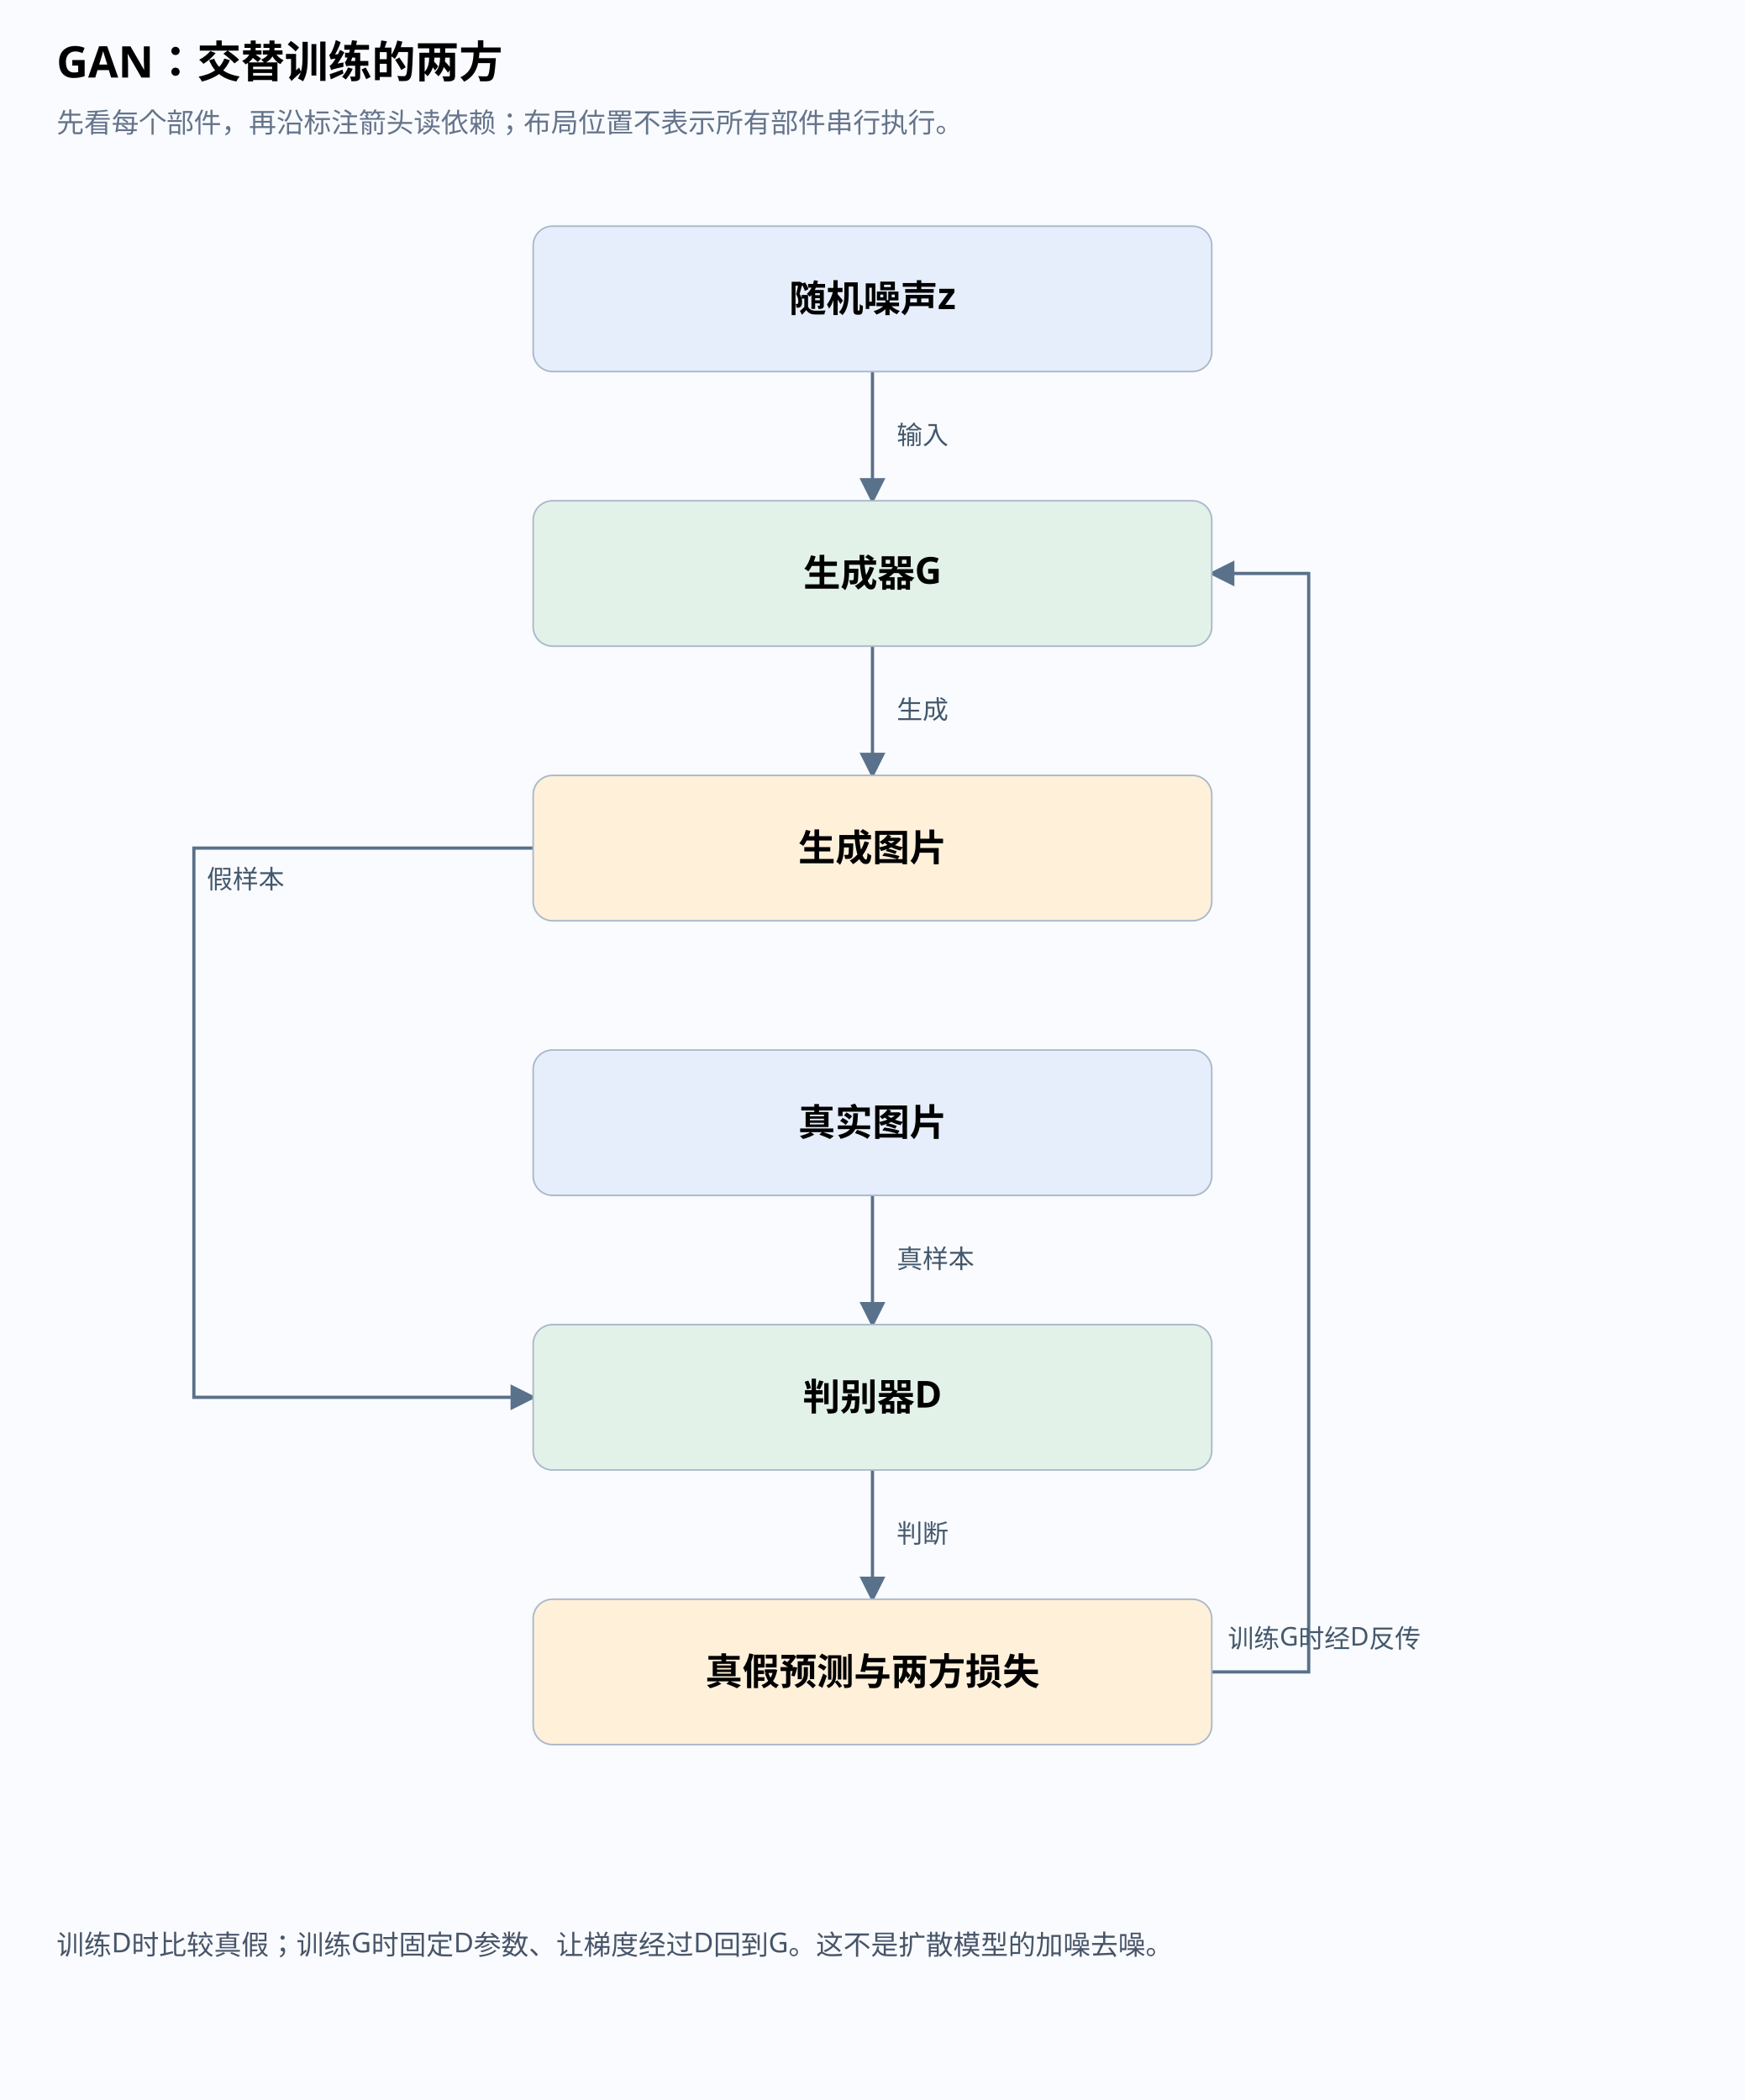
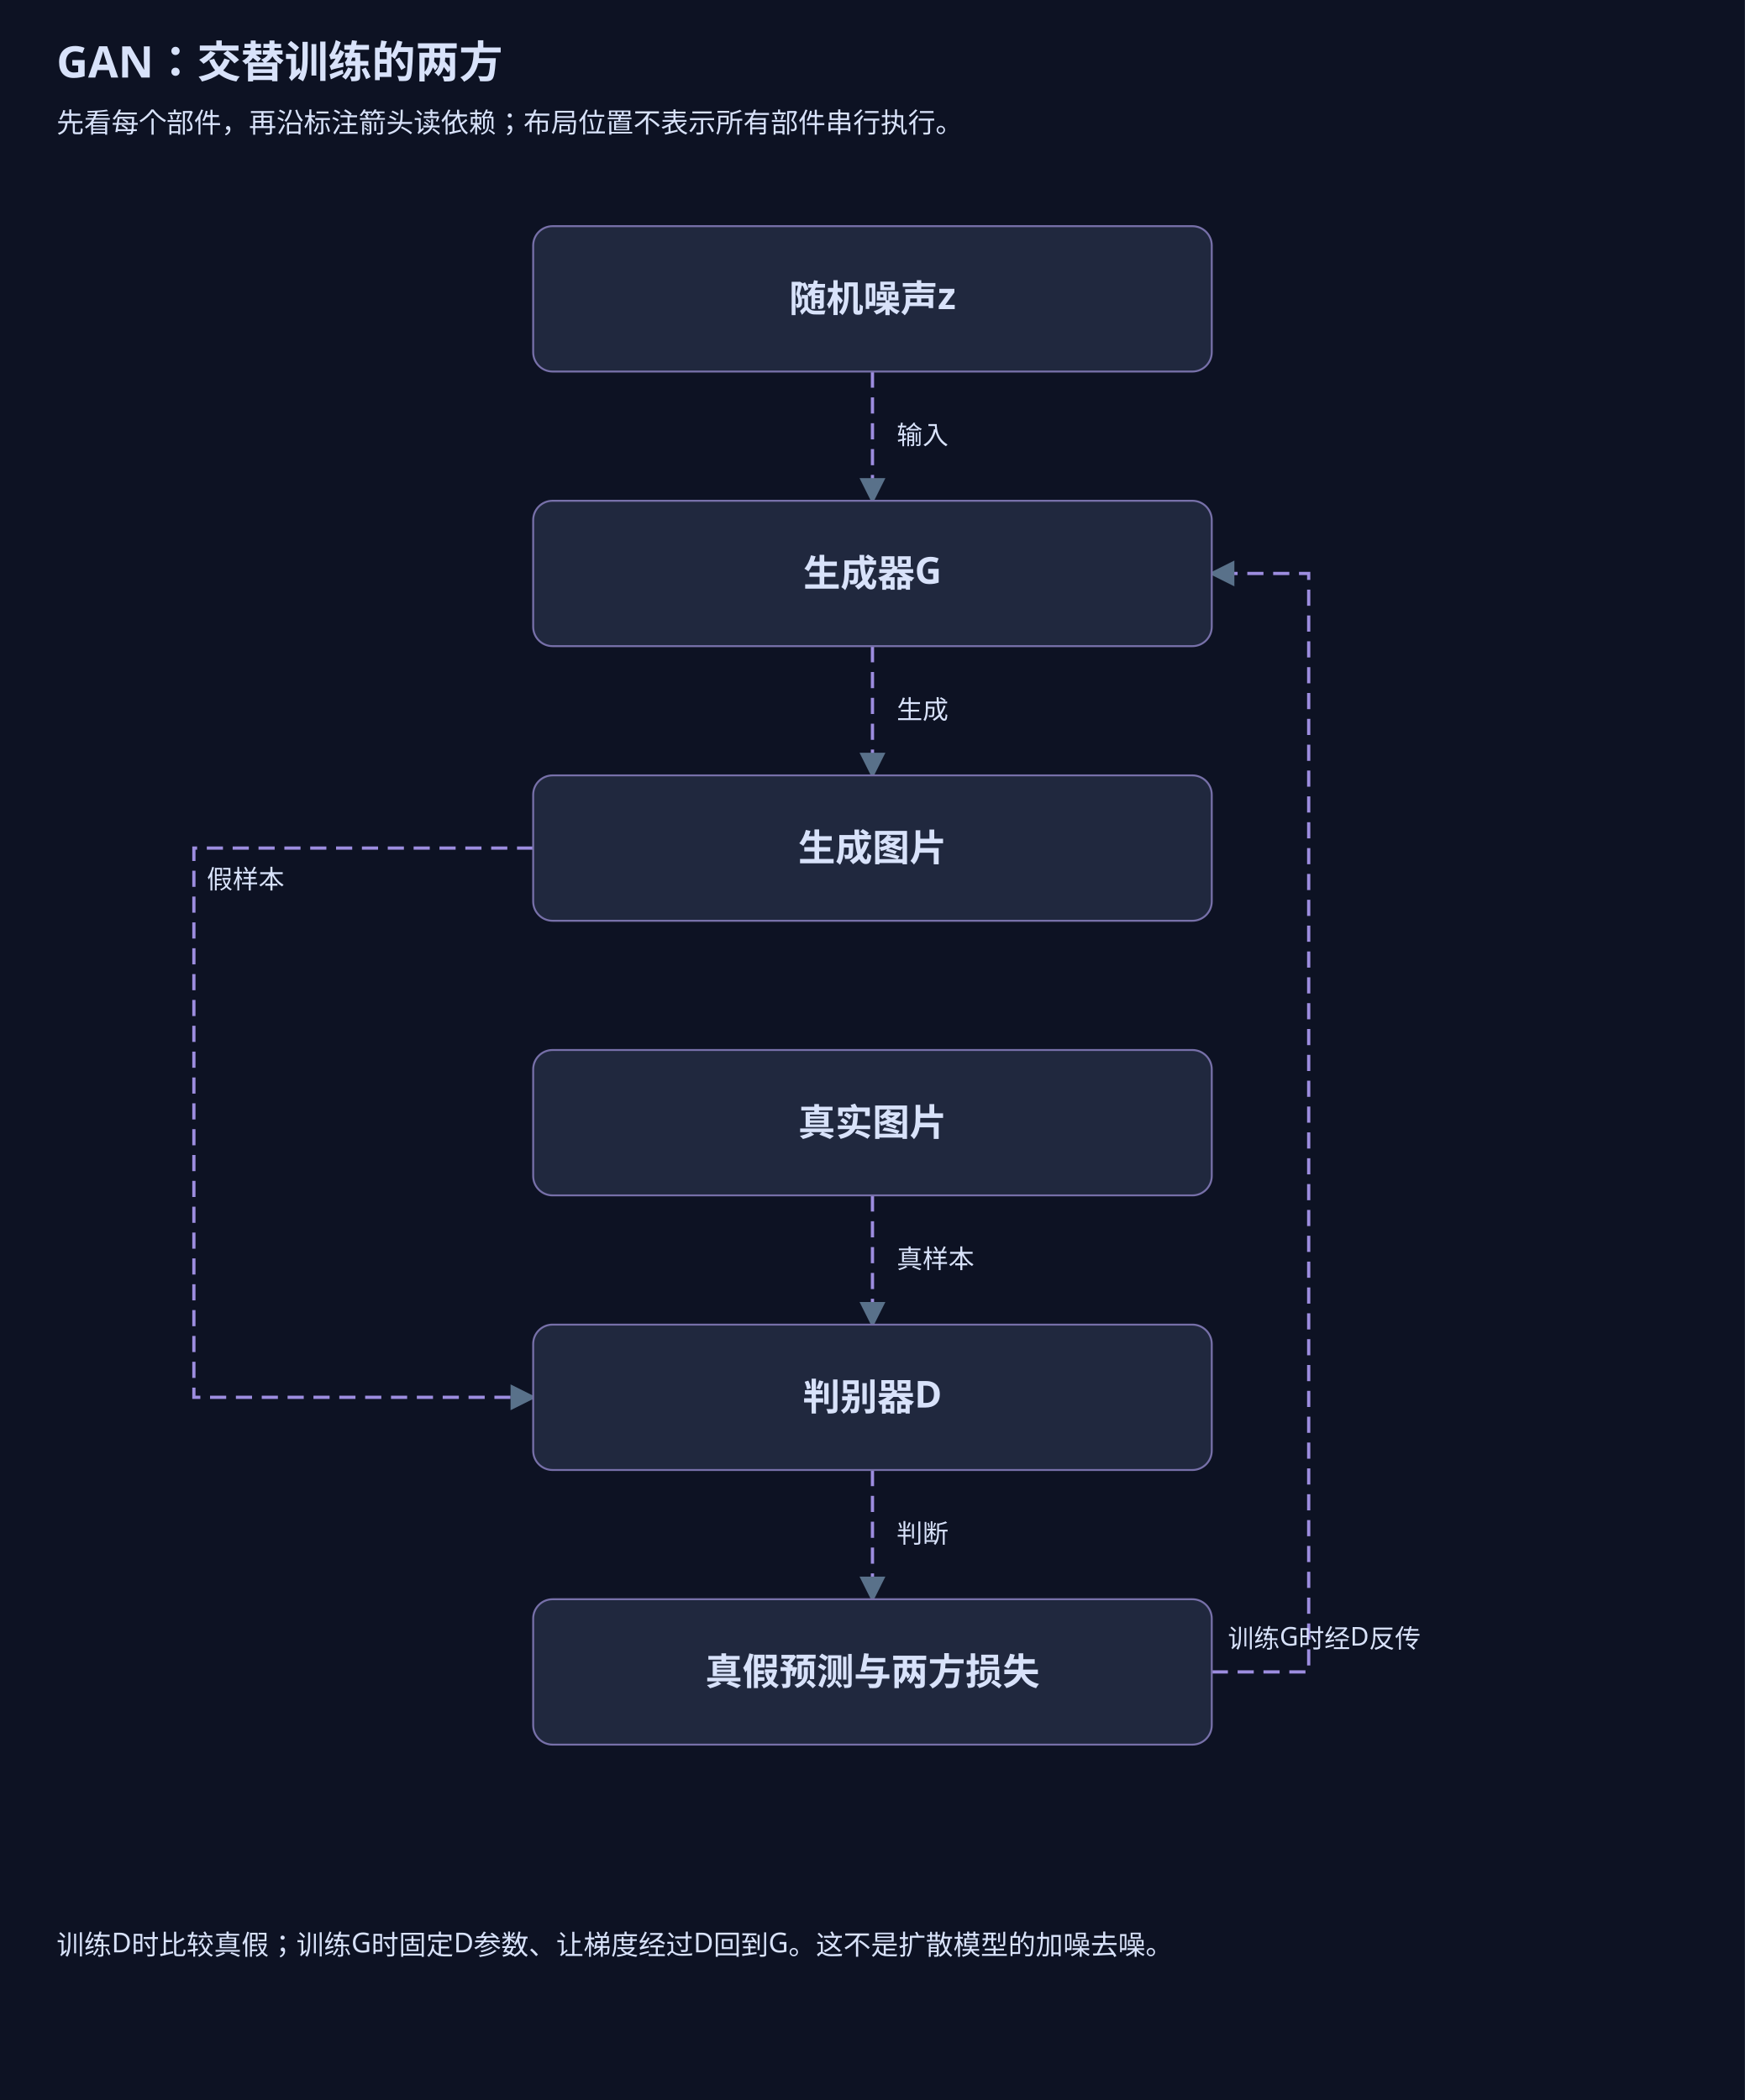
- <svg xmlns="http://www.w3.org/2000/svg" viewBox="0 0 1080 1300" role="img">
+ <svg xmlns="http://www.w3.org/2000/svg" viewBox="0 0 1080 1300" role="img" class="atlas-interactive-svg" style="width:100%;height:auto;display:block">
+   <style>.atlas-diagram-node{cursor:pointer;outline:none}.atlas-diagram-node rect{transition:stroke .3s,fill .3s}.atlas-diagram-node:hover rect,.atlas-diagram-node:focus rect{stroke:#c8b7ff;stroke-width:2.5}.atlas-diagram-node.is-selected rect{fill:#3c2d60;stroke:#c4acff;stroke-width:2.5;filter:drop-shadow(0 0 9px #986dff55)}path[marker-end]{stroke-dasharray:10 6;animation:atlas-edge 3s linear infinite}@keyframes atlas-edge{to{stroke-dashoffset:-64}}@media(prefers-reduced-motion:reduce){*{animation:none!important;transition:none!important}}</style>
  <defs>
    <marker id="ar" markerWidth="8" markerHeight="8" refX="7" refY="4" orient="auto">
      <path d="M0 0L8 4L0 8" fill="#59718a" />
    </marker>
  </defs>
-   <rect width="1080" height="1300" fill="#fafbfe" />
+   <rect width="1080" height="1300" fill="#0d1223" />
  <g font-family="PingFang SC,Microsoft YaHei,sans-serif">
-     <text x="35" y="48" font-size="27" font-weight="700">GAN：交替训练的两方</text>
-     <text x="35" y="82" font-size="17" fill="#64748b">先看每个部件，再沿标注箭头读依赖；布局位置不表示所有部件串行执行。</text>
-     <path d="M540 230V310" fill="none" stroke="#59718a" stroke-width="2" marker-end="url(#ar)" />
-     <text x="555" y="275.0" font-size="16" fill="#43586d">输入</text>
-     <path d="M540 400V480" fill="none" stroke="#59718a" stroke-width="2" marker-end="url(#ar)" />
-     <text x="555" y="445.0" font-size="16" fill="#43586d">生成</text>
-     <path d="M330 525H120V865H330" fill="none" stroke="#59718a" stroke-width="2" marker-end="url(#ar)" />
-     <text x="128" y="550" font-size="16" fill="#43586d">假样本</text>
-     <path d="M540 740V820" fill="none" stroke="#59718a" stroke-width="2" marker-end="url(#ar)" />
-     <text x="555" y="785.0" font-size="16" fill="#43586d">真样本</text>
-     <path d="M540 910V990" fill="none" stroke="#59718a" stroke-width="2" marker-end="url(#ar)" />
-     <text x="555" y="955.0" font-size="16" fill="#43586d">判断</text>
-     <path d="M750 1035H810V355H750" fill="none" stroke="#59718a" stroke-width="2" marker-end="url(#ar)" />
-     <text x="760" y="1020" font-size="16" fill="#43586d">训练G时经D反传</text>
-     <rect x="330" y="140" width="420" height="90" rx="12" fill="#e6eefb" stroke="#aab9cb" />
-     <text x="540" y="193" text-anchor="middle" font-size="23" font-weight="600">随机噪声z</text>
-     <rect x="330" y="310" width="420" height="90" rx="12" fill="#e2f2e9" stroke="#aab9cb" />
-     <text x="540" y="363" text-anchor="middle" font-size="23" font-weight="600">生成器G</text>
-     <rect x="330" y="480" width="420" height="90" rx="12" fill="#fff0da" stroke="#aab9cb" />
-     <text x="540" y="533" text-anchor="middle" font-size="23" font-weight="600">生成图片</text>
-     <rect x="330" y="650" width="420" height="90" rx="12" fill="#e6eefb" stroke="#aab9cb" />
-     <text x="540" y="703" text-anchor="middle" font-size="23" font-weight="600">真实图片</text>
-     <rect x="330" y="820" width="420" height="90" rx="12" fill="#e2f2e9" stroke="#aab9cb" />
-     <text x="540" y="873" text-anchor="middle" font-size="23" font-weight="600">判别器D</text>
-     <rect x="330" y="990" width="420" height="90" rx="12" fill="#fff0da" stroke="#aab9cb" />
-     <text x="540" y="1043" text-anchor="middle" font-size="23" font-weight="600">真假预测与两方损失</text>
-     <text x="35" y="1210" font-size="17" fill="#475569">训练D时比较真假；训练G时固定D参数、让梯度经过D回到G。这不是扩散模型的加噪去噪。</text>
+     <text x="35" y="48" font-size="27" font-weight="700" fill="#d8e2fa">GAN：交替训练的两方</text>
+     <text x="35" y="82" font-size="17" fill="#d8e2fa">先看每个部件，再沿标注箭头读依赖；布局位置不表示所有部件串行执行。</text>
+     <path d="M540 230V310" fill="none" stroke="#9d8de0" stroke-width="2" marker-end="url(#ar)" />
+     <text x="555" y="275.0" font-size="16" fill="#d8e2fa">输入</text>
+     <path d="M540 400V480" fill="none" stroke="#9d8de0" stroke-width="2" marker-end="url(#ar)" />
+     <text x="555" y="445.0" font-size="16" fill="#d8e2fa">生成</text>
+     <path d="M330 525H120V865H330" fill="none" stroke="#9d8de0" stroke-width="2" marker-end="url(#ar)" />
+     <text x="128" y="550" font-size="16" fill="#d8e2fa">假样本</text>
+     <path d="M540 740V820" fill="none" stroke="#9d8de0" stroke-width="2" marker-end="url(#ar)" />
+     <text x="555" y="785.0" font-size="16" fill="#d8e2fa">真样本</text>
+     <path d="M540 910V990" fill="none" stroke="#9d8de0" stroke-width="2" marker-end="url(#ar)" />
+     <text x="555" y="955.0" font-size="16" fill="#d8e2fa">判断</text>
+     <path d="M750 1035H810V355H750" fill="none" stroke="#9d8de0" stroke-width="2" marker-end="url(#ar)" />
+     <text x="760" y="1020" font-size="16" fill="#d8e2fa">训练G时经D反传</text>
+     <g class="atlas-diagram-node" data-node="0" tabindex="0" role="button" aria-label="随机噪声z">
+       <rect x="330" y="140" width="420" height="90" rx="12" fill="#20283e" stroke="#7770a9" stroke-width="1.2" />
+       <text x="540" y="193" text-anchor="middle" font-size="23" font-weight="600" fill="#d8e2fa">随机噪声z</text>
+     </g>
+     <g class="atlas-diagram-node" data-node="1" tabindex="0" role="button" aria-label="生成器G">
+       <rect x="330" y="310" width="420" height="90" rx="12" fill="#20283e" stroke="#7770a9" stroke-width="1.2" />
+       <text x="540" y="363" text-anchor="middle" font-size="23" font-weight="600" fill="#d8e2fa">生成器G</text>
+     </g>
+     <g class="atlas-diagram-node" data-node="2" tabindex="0" role="button" aria-label="生成图片">
+       <rect x="330" y="480" width="420" height="90" rx="12" fill="#20283e" stroke="#7770a9" stroke-width="1.2" />
+       <text x="540" y="533" text-anchor="middle" font-size="23" font-weight="600" fill="#d8e2fa">生成图片</text>
+     </g>
+     <g class="atlas-diagram-node" data-node="3" tabindex="0" role="button" aria-label="真实图片">
+       <rect x="330" y="650" width="420" height="90" rx="12" fill="#20283e" stroke="#7770a9" stroke-width="1.2" />
+       <text x="540" y="703" text-anchor="middle" font-size="23" font-weight="600" fill="#d8e2fa">真实图片</text>
+     </g>
+     <g class="atlas-diagram-node" data-node="4" tabindex="0" role="button" aria-label="判别器D">
+       <rect x="330" y="820" width="420" height="90" rx="12" fill="#20283e" stroke="#7770a9" stroke-width="1.2" />
+       <text x="540" y="873" text-anchor="middle" font-size="23" font-weight="600" fill="#d8e2fa">判别器D</text>
+     </g>
+     <g class="atlas-diagram-node" data-node="5" tabindex="0" role="button" aria-label="真假预测与两方损失">
+       <rect x="330" y="990" width="420" height="90" rx="12" fill="#20283e" stroke="#7770a9" stroke-width="1.2" />
+       <text x="540" y="1043" text-anchor="middle" font-size="23" font-weight="600" fill="#d8e2fa">真假预测与两方损失</text>
+     </g>
+     <text x="35" y="1210" font-size="17" fill="#d8e2fa">训练D时比较真假；训练G时固定D参数、让梯度经过D回到G。这不是扩散模型的加噪去噪。</text>
  </g>
</svg>
